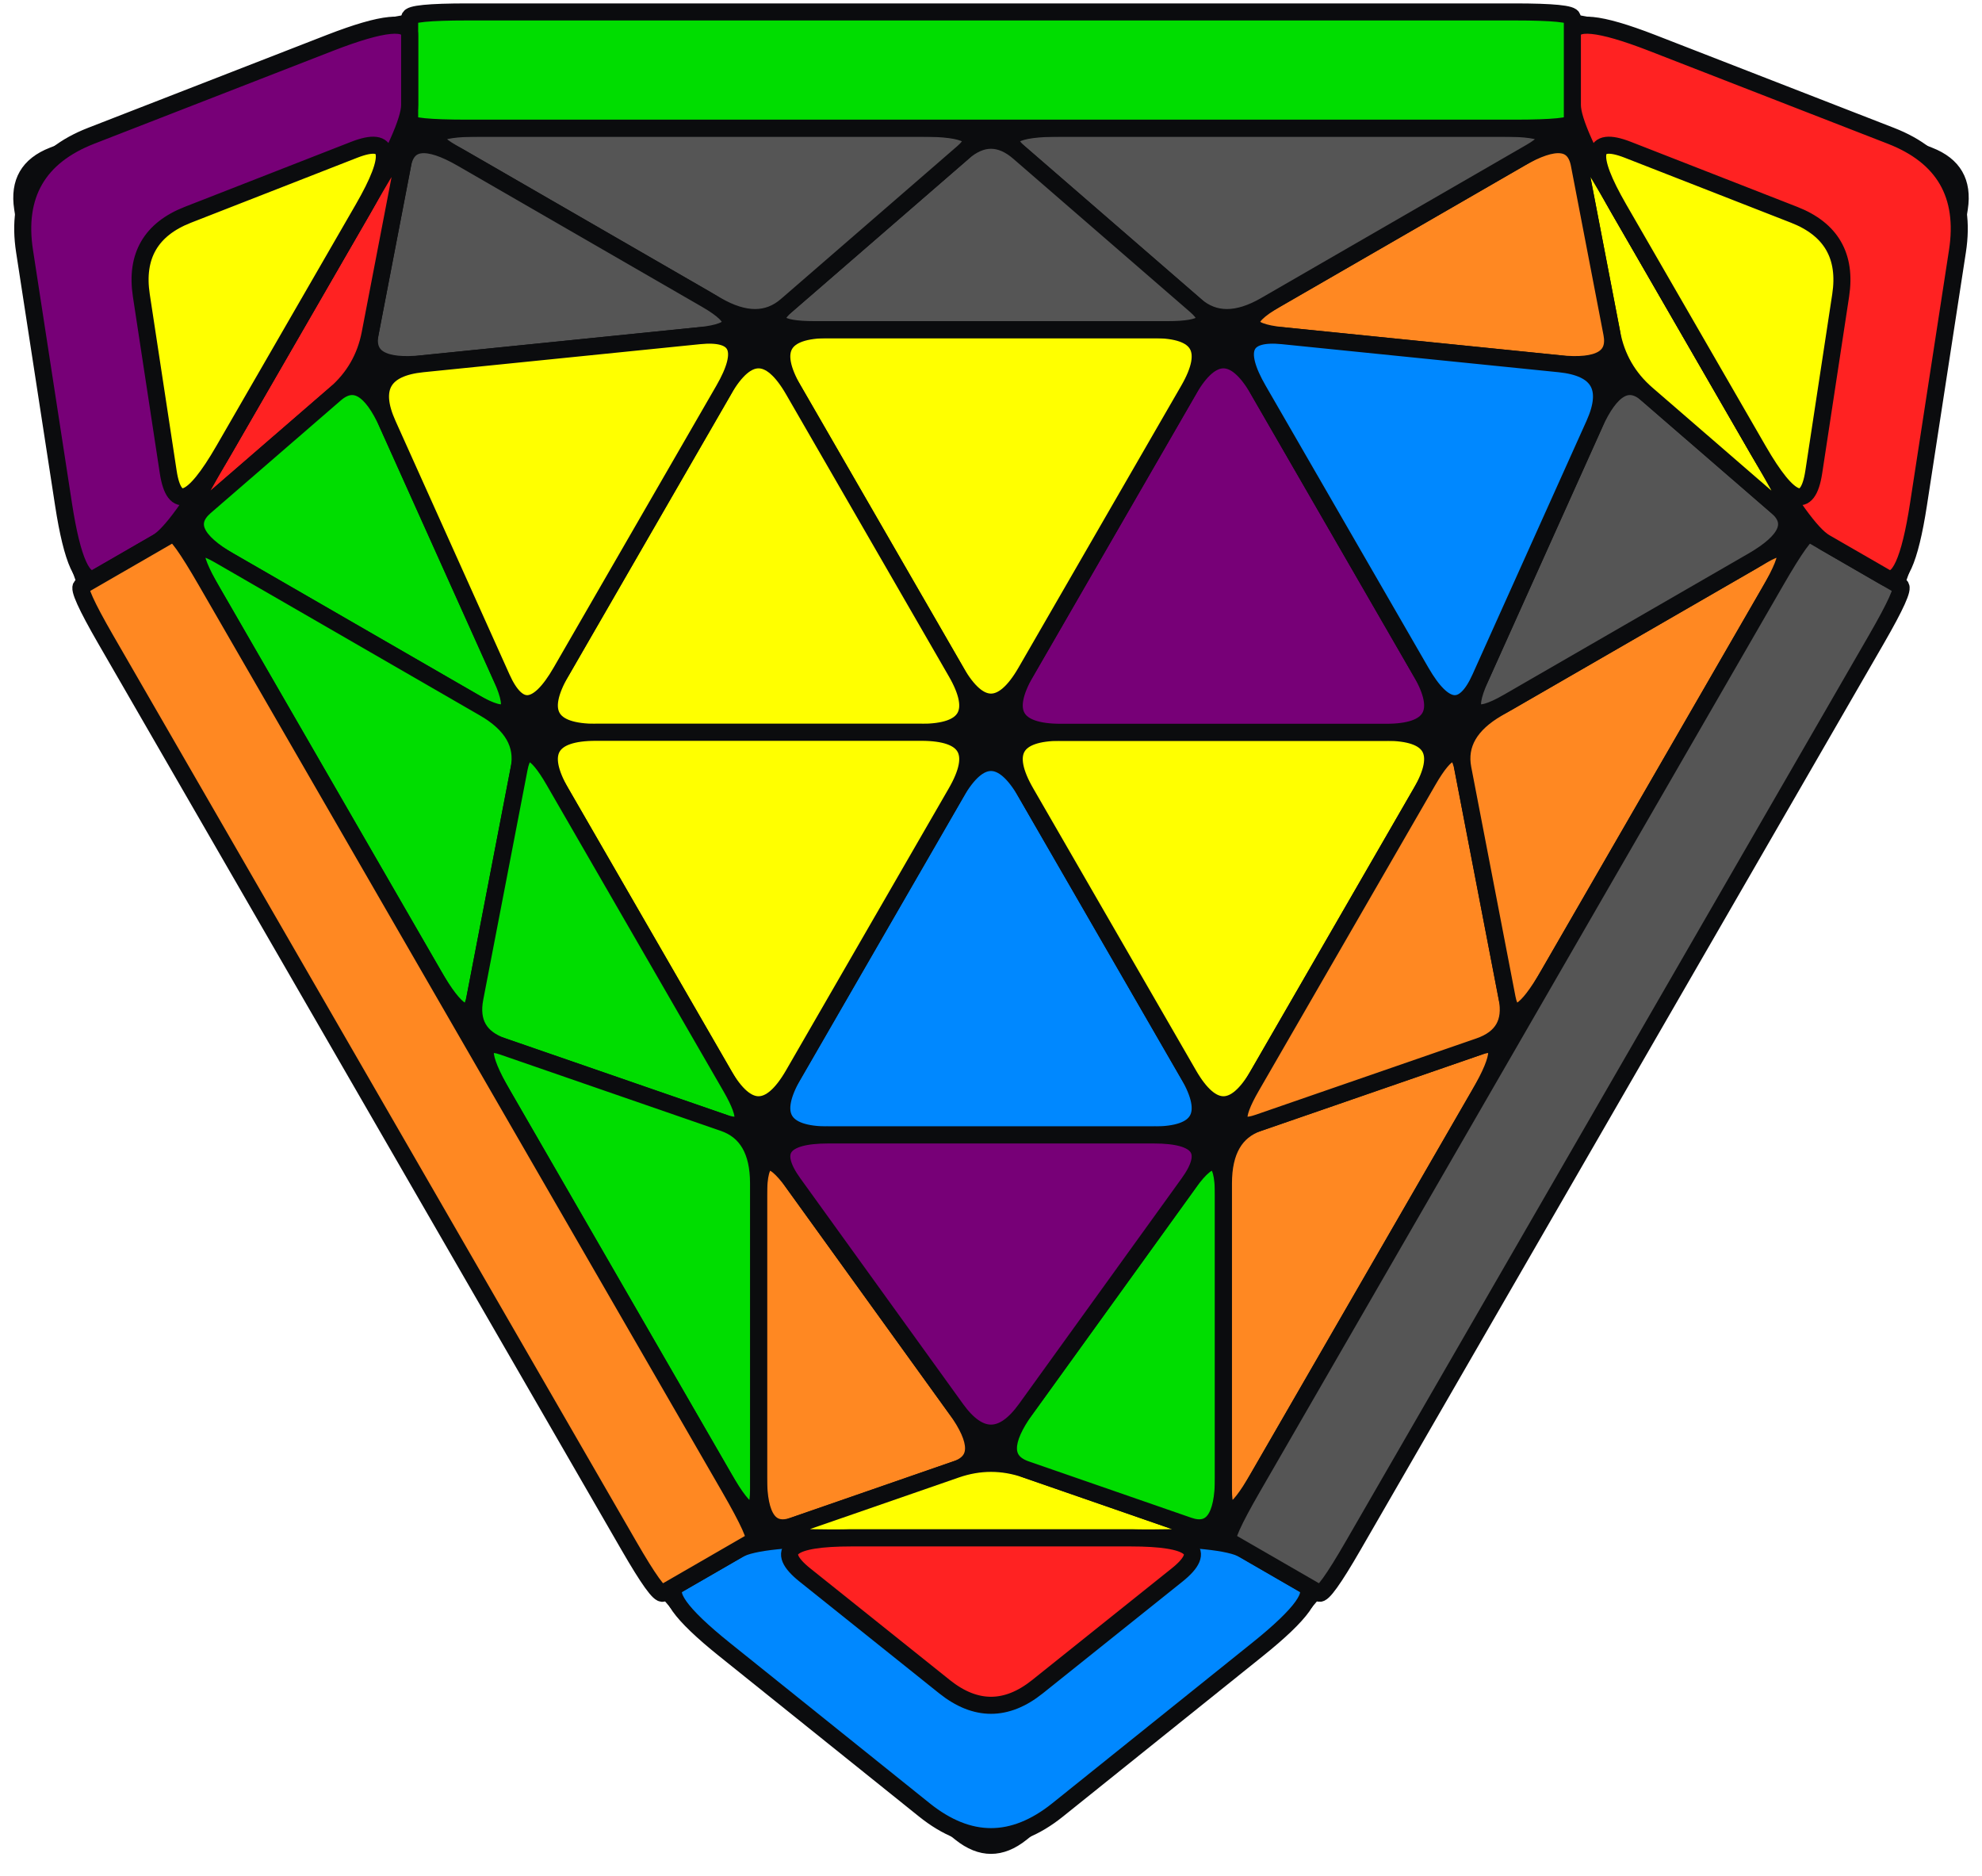
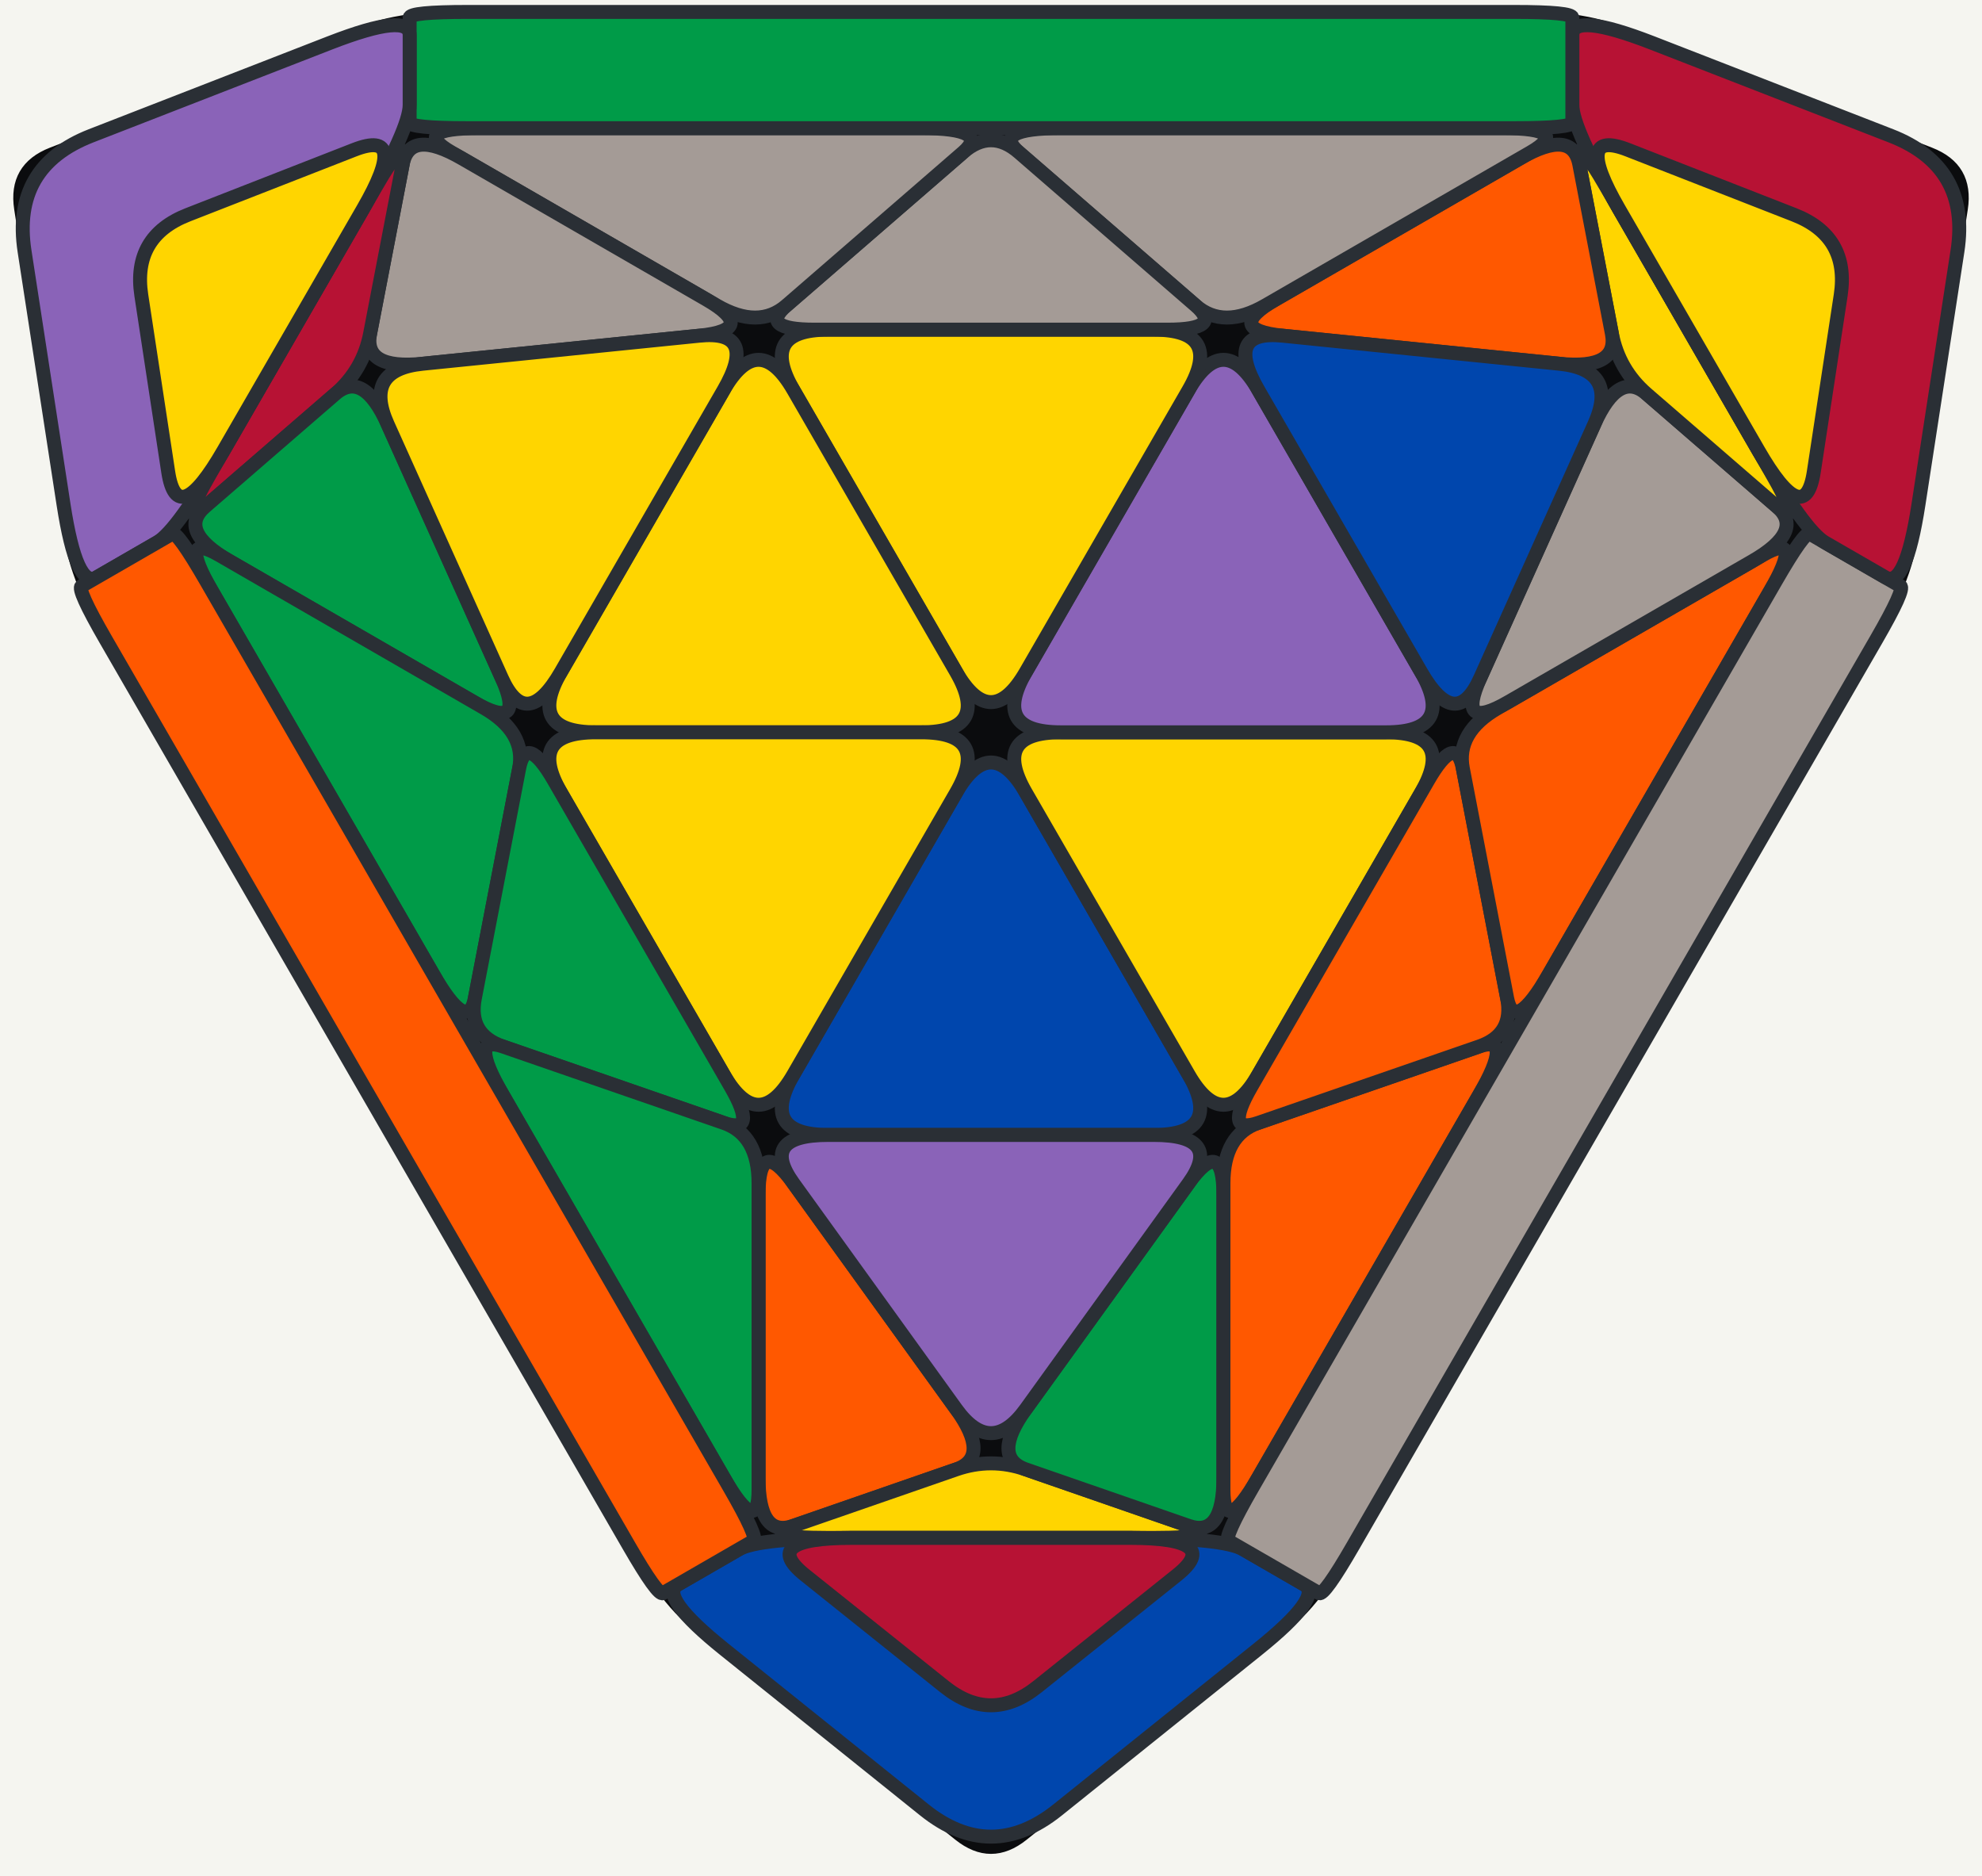
<svg xmlns="http://www.w3.org/2000/svg" viewBox="-12.79 -9.45 25.58 24.2" role="img" aria-label="TCP C4 Triangle combination and permutation, FTO 2-Look L3T case diagram">
+   <rect x="-14.79" y="-11.45" width="29.58" height="28.2" fill="#f5f5f0" rx="2.5" />
  <path d="M-3.869 11.491L-0.430 14.251Q0.000 14.596,0.430 14.251L3.869 11.491 L0.430 14.251L3.869 11.491Q4.299 11.146,5.049 9.847L11.052 -0.550 L5.049 9.847L11.052 -0.550Q11.802 -1.850,11.886 -2.395L12.557 -6.753 L11.886 -2.395L12.557 -6.753Q12.641 -7.298,12.127 -7.498L8.017 -9.096 L12.127 -7.498L8.017 -9.096Q7.503 -9.296,6.003 -9.296L-6.003 -9.296 L6.003 -9.296L-6.003 -9.296Q-7.503 -9.296,-8.017 -9.096L-12.127 -7.498 L-8.017 -9.096L-12.127 -7.498Q-12.641 -7.298,-12.557 -6.753L-11.886 -2.395 L-12.557 -6.753L-11.886 -2.395Q-11.802 -1.850,-11.052 -0.550L-5.049 9.847 L-11.052 -0.550L-5.049 9.847Q-4.299 11.146,-3.869 11.491L-0.430 14.251Z" fill="#0b0c0e" stroke="#0b0c0e" stroke-width="0.1" stroke-linejoin="round" />
-   <path d="M-0.450 0.779L-2.550 4.417Q-3.000 5.196,-2.100 5.196L2.100 5.196 L-2.100 5.196L2.100 5.196Q3.000 5.196,2.550 4.417L0.450 0.779 L2.550 4.417L0.450 0.779Q0.000 0.000,-0.450 0.779L-2.550 4.417Z" fill="#08f" stroke="#0b0c0e" stroke-width="0.22" stroke-linejoin="round" />
-   <path d="M-3.000 5.976L-3.000 9.616Q-3.000 10.396,-2.550 10.240L-0.450 9.512 L-2.550 10.240L-0.450 9.512Q0.000 9.356,-0.450 8.732L-2.550 5.820 L-0.450 8.732L-2.550 5.820Q-3.000 5.196,-3.000 5.976L-3.000 9.616Z" fill="#f82" stroke="#0b0c0e" stroke-width="0.22" stroke-linejoin="round" />
-   <path d="M-2.100 10.396L2.100 10.396Q3.000 10.396,2.550 10.240L0.450 9.512 L2.550 10.240L0.450 9.512Q0.000 9.356,-0.450 9.512L-2.550 10.240 L-0.450 9.512L-2.550 10.240Q-3.000 10.396,-2.100 10.396L2.100 10.396Z" fill="#ff0" stroke="#0b0c0e" stroke-width="0.22" stroke-linejoin="round" />
-   <path d="M3.000 9.616L3.000 5.976Q3.000 5.196,2.550 5.820L0.450 8.732 L2.550 5.820L0.450 8.732Q0.000 9.356,0.450 9.512L2.550 10.240 L0.450 9.512L2.550 10.240Q3.000 10.396,3.000 9.616L3.000 5.976Z" fill="#0d0" stroke="#0b0c0e" stroke-width="0.22" stroke-linejoin="round" />
-   <path d="M2.100 5.196L-2.100 5.196Q-3.000 5.196,-2.550 5.820L-0.450 8.732 L-2.550 5.820L-0.450 8.732Q0.000 9.356,0.450 8.732L2.550 5.820 L0.450 8.732L2.550 5.820Q3.000 5.196,2.100 5.196L-2.100 5.196Z" fill="#707" stroke="#0b0c0e" stroke-width="0.22" stroke-linejoin="round" />
-   <path d="M0.450 0.779L2.550 4.417Q3.000 5.196,3.450 4.417L5.550 0.779 L3.450 4.417L5.550 0.779Q6.000 0.000,5.100 0.000L0.900 0.000 L5.100 0.000L0.900 0.000Q0.000 0.000,0.450 0.779L2.550 4.417Z" fill="#ff0" stroke="#0b0c0e" stroke-width="0.22" stroke-linejoin="round" />
-   <path d="M3.000 5.820L3.000 9.772Q3.000 10.396,3.450 9.616L6.301 4.678 L3.450 9.616L6.301 4.678Q6.752 3.898,6.301 4.054L3.450 5.040 L6.301 4.054L3.450 5.040Q3.000 5.196,3.000 5.820L3.000 9.772Z" fill="#f82" stroke="#0b0c0e" stroke-width="0.22" stroke-linejoin="round" />
-   <path d="M5.640 0.624L3.360 4.573Q3.000 5.196,3.450 5.040L6.301 4.054 L3.450 5.040L6.301 4.054Q6.752 3.898,6.661 3.430L6.090 0.468 L6.661 3.430L6.090 0.468Q6.000 0.000,5.640 0.624L3.360 4.573Z" fill="#f82" stroke="#0b0c0e" stroke-width="0.22" stroke-linejoin="round" />
-   <path d="M6.090 0.468L6.661 3.430Q6.752 3.898,7.202 3.118L10.053 -1.820 L7.202 3.118L10.053 -1.820Q10.503 -2.600,9.963 -2.288L6.540 -0.312 L9.963 -2.288L6.540 -0.312Q6.000 0.000,6.090 0.468L6.661 3.430Z" fill="#f82" stroke="#0b0c0e" stroke-width="0.22" stroke-linejoin="round" />
-   <path d="M-3.260 10.546L-4.039 10.996Q-4.299 11.146,-3.439 11.836L-0.860 13.906 L-3.439 11.836L-0.860 13.906Q0.000 14.596,0.860 13.906L3.439 11.836 L0.860 13.906L3.439 11.836Q4.299 11.146,4.039 10.996L3.260 10.546 L4.039 10.996L3.260 10.546Q3.000 10.396,1.800 10.396L-1.800 10.396 L1.800 10.396L-1.800 10.396Q-3.000 10.396,-3.260 10.546L-4.039 10.996Z" fill="#08f" stroke="#0b0c0e" stroke-width="0.22" stroke-linejoin="round" />
-   <path d="M-2.400 10.876L-0.600 12.316Q0.000 12.796,0.600 12.316L2.400 10.876 L0.600 12.316L2.400 10.876Q3.000 10.396,1.800 10.396L-1.800 10.396 L1.800 10.396L-1.800 10.396Q-3.000 10.396,-2.400 10.876L-0.600 12.316Z" fill="#f22" stroke="#0b0c0e" stroke-width="0.22" stroke-linejoin="round" />
-   <path d="M3.065 10.434L4.234 11.109Q4.299 11.146,4.674 10.496L11.427 -1.200 L4.674 10.496L11.427 -1.200Q11.802 -1.850,11.737 -1.887L10.568 -2.562 L11.737 -1.887L10.568 -2.562Q10.503 -2.600,10.128 -1.950L3.375 9.746 L10.128 -1.950L3.375 9.746Q3.000 10.396,3.065 10.434L4.234 11.109Z" fill="#555" stroke="#0b0c0e" stroke-width="0.22" stroke-linejoin="round" />
-   <path d="M0.900 0.000L5.100 0.000Q6.000 0.000,5.550 -0.779L3.450 -4.417 L5.550 -0.779L3.450 -4.417Q3.000 -5.196,2.550 -4.417L0.450 -0.779 L2.550 -4.417L0.450 -0.779Q-0.000 -0.000,0.900 0.000L5.100 0.000Z" fill="#707" stroke="#0b0c0e" stroke-width="0.22" stroke-linejoin="round" />
-   <path d="M6.675 -0.390L9.828 -2.210Q10.503 -2.600,10.143 -2.912L8.463 -4.366 L10.143 -2.912L8.463 -4.366Q8.103 -4.678,7.787 -3.976L6.315 -0.702 L7.787 -3.976L6.315 -0.702Q6.000 0.000,6.675 -0.390L9.828 -2.210Z" fill="#555" stroke="#0b0c0e" stroke-width="0.22" stroke-linejoin="round" />
-   <path d="M10.053 -3.379L7.953 -7.017Q7.503 -7.796,7.593 -7.328L8.013 -5.146 L7.593 -7.328L8.013 -5.146Q8.103 -4.678,8.463 -4.366L10.143 -2.912 L8.463 -4.366L10.143 -2.912Q10.503 -2.600,10.053 -3.379L7.953 -7.017Z" fill="#ff0" stroke="#0b0c0e" stroke-width="0.22" stroke-linejoin="round" />
-   <path d="M6.828 -7.406L3.675 -5.586Q3.000 -5.196,3.765 -5.118L7.337 -4.756 L3.765 -5.118L7.337 -4.756Q8.103 -4.678,8.013 -5.146L7.593 -7.328 L8.013 -5.146L7.593 -7.328Q7.503 -7.796,6.828 -7.406L3.675 -5.586Z" fill="#f82" stroke="#0b0c0e" stroke-width="0.22" stroke-linejoin="round" />
-   <path d="M3.450 -4.417L5.550 -0.779Q6.000 0.000,6.315 -0.702L7.787 -3.976 L6.315 -0.702L7.787 -3.976Q8.103 -4.678,7.337 -4.756L3.765 -5.118 L7.337 -4.756L3.765 -5.118Q3.000 -5.196,3.450 -4.417L5.550 -0.779Z" fill="#08f" stroke="#0b0c0e" stroke-width="0.22" stroke-linejoin="round" />
-   <path d="M0.450 -0.779L2.550 -4.417Q3.000 -5.196,2.100 -5.196L-2.100 -5.196 L2.100 -5.196L-2.100 -5.196Q-3.000 -5.196,-2.550 -4.417L-0.450 -0.779 L-2.550 -4.417L-0.450 -0.779Q-0.000 -0.000,0.450 -0.779L2.550 -4.417Z" fill="#ff0" stroke="#0b0c0e" stroke-width="0.22" stroke-linejoin="round" />
-   <path d="M3.540 -5.508L6.963 -7.484Q7.503 -7.796,6.603 -7.796L0.900 -7.796 L6.603 -7.796L0.900 -7.796Q0.000 -7.796,0.360 -7.484L2.640 -5.508 L0.360 -7.484L2.640 -5.508Q3.000 -5.196,3.540 -5.508L6.963 -7.484Z" fill="#555" stroke="#0b0c0e" stroke-width="0.22" stroke-linejoin="round" />
-   <path d="M-2.280 -5.196L2.280 -5.196Q3.000 -5.196,2.640 -5.508L0.360 -7.484 L2.640 -5.508L0.360 -7.484Q0.000 -7.796,-0.360 -7.484L-2.640 -5.508 L-0.360 -7.484L-2.640 -5.508Q-3.000 -5.196,-2.280 -5.196L2.280 -5.196Z" fill="#555" stroke="#0b0c0e" stroke-width="0.22" stroke-linejoin="round" />
-   <path d="M-2.640 -5.508L-0.360 -7.484Q0.000 -7.796,-0.900 -7.796L-6.603 -7.796 L-0.900 -7.796L-6.603 -7.796Q-7.503 -7.796,-6.963 -7.484L-3.540 -5.508 L-6.963 -7.484L-3.540 -5.508Q-3.000 -5.196,-2.640 -5.508L-0.360 -7.484Z" fill="#555" stroke="#0b0c0e" stroke-width="0.22" stroke-linejoin="round" />
-   <path d="M10.763 -2.450L11.543 -2.000Q11.802 -1.850,11.970 -2.940L12.473 -6.208 L11.970 -2.940L12.473 -6.208Q12.641 -7.298,11.613 -7.698L8.531 -8.897 L11.613 -7.698L8.531 -8.897Q7.503 -9.296,7.503 -8.996L7.503 -8.096 L7.503 -8.996L7.503 -8.096Q7.503 -7.796,8.103 -6.757L9.903 -3.639 L8.103 -6.757L9.903 -3.639Q10.503 -2.600,10.763 -2.450L11.543 -2.000Z" fill="#f22" stroke="#0b0c0e" stroke-width="0.22" stroke-linejoin="round" />
-   <path d="M10.619 -3.360L10.966 -5.638Q11.082 -6.398,10.366 -6.678L8.219 -7.517 L10.366 -6.678L8.219 -7.517Q7.503 -7.796,8.103 -6.757L9.903 -3.639 L8.103 -6.757L9.903 -3.639Q10.503 -2.600,10.619 -3.360L10.966 -5.638Z" fill="#ff0" stroke="#0b0c0e" stroke-width="0.22" stroke-linejoin="round" />
-   <path d="M7.503 -7.871L7.503 -9.221Q7.503 -9.296,6.753 -9.296L-6.753 -9.296 L6.753 -9.296L-6.753 -9.296Q-7.503 -9.296,-7.503 -9.221L-7.503 -7.871 L-7.503 -9.221L-7.503 -7.871Q-7.503 -7.796,-6.753 -7.796L6.753 -7.796 L-6.753 -7.796L6.753 -7.796Q7.503 -7.796,7.503 -7.871L7.503 -9.221Z" fill="#0d0" stroke="#0b0c0e" stroke-width="0.22" stroke-linejoin="round" />
-   <path d="M-0.450 -0.779L-2.550 -4.417Q-3.000 -5.196,-3.450 -4.417L-5.550 -0.779 L-3.450 -4.417L-5.550 -0.779Q-6.000 0.000,-5.100 0.000L-0.900 0.000 L-5.100 0.000L-0.900 0.000Q0.000 0.000,-0.450 -0.779L-2.550 -4.417Z" fill="#ff0" stroke="#0b0c0e" stroke-width="0.22" stroke-linejoin="round" />
-   <path d="M-3.675 -5.586L-6.828 -7.406Q-7.503 -7.796,-7.593 -7.328L-8.013 -5.146 L-7.593 -7.328L-8.013 -5.146Q-8.103 -4.678,-7.337 -4.756L-3.765 -5.118 L-7.337 -4.756L-3.765 -5.118Q-3.000 -5.196,-3.675 -5.586L-6.828 -7.406Z" fill="#555" stroke="#0b0c0e" stroke-width="0.22" stroke-linejoin="round" />
-   <path d="M-7.953 -7.017L-10.053 -3.379Q-10.503 -2.600,-10.143 -2.912L-8.463 -4.366 L-10.143 -2.912L-8.463 -4.366Q-8.103 -4.678,-8.013 -5.146L-7.593 -7.328 L-8.013 -5.146L-7.593 -7.328Q-7.503 -7.796,-7.953 -7.017L-10.053 -3.379Z" fill="#f22" stroke="#0b0c0e" stroke-width="0.22" stroke-linejoin="round" />
-   <path d="M-9.828 -2.210L-6.675 -0.390Q-6.000 0.000,-6.315 -0.702L-7.787 -3.976 L-6.315 -0.702L-7.787 -3.976Q-8.103 -4.678,-8.463 -4.366L-10.143 -2.912 L-8.463 -4.366L-10.143 -2.912Q-10.503 -2.600,-9.828 -2.210L-6.675 -0.390Z" fill="#0d0" stroke="#0b0c0e" stroke-width="0.22" stroke-linejoin="round" />
-   <path d="M-5.550 -0.779L-3.450 -4.417Q-3.000 -5.196,-3.765 -5.118L-7.337 -4.756 L-3.765 -5.118L-7.337 -4.756Q-8.103 -4.678,-7.787 -3.976L-6.315 -0.702 L-7.787 -3.976L-6.315 -0.702Q-6.000 0.000,-5.550 -0.779L-3.450 -4.417Z" fill="#ff0" stroke="#0b0c0e" stroke-width="0.22" stroke-linejoin="round" />
-   <path d="M-0.900 0.000L-5.100 0.000Q-6.000 0.000,-5.550 0.779L-3.450 4.417 L-5.550 0.779L-3.450 4.417Q-3.000 5.196,-2.550 4.417L-0.450 0.779 L-2.550 4.417L-0.450 0.779Q0.000 0.000,-0.900 0.000L-5.100 0.000Z" fill="#ff0" stroke="#0b0c0e" stroke-width="0.22" stroke-linejoin="round" />
-   <path d="M-6.540 -0.312L-9.963 -2.288Q-10.503 -2.600,-10.053 -1.820L-7.202 3.118 L-10.053 -1.820L-7.202 3.118Q-6.752 3.898,-6.661 3.430L-6.090 0.468 L-6.661 3.430L-6.090 0.468Q-6.000 0.000,-6.540 -0.312L-9.963 -2.288Z" fill="#0d0" stroke="#0b0c0e" stroke-width="0.22" stroke-linejoin="round" />
-   <path d="M-3.360 4.573L-5.640 0.624Q-6.000 0.000,-6.090 0.468L-6.661 3.430 L-6.090 0.468L-6.661 3.430Q-6.752 3.898,-6.301 4.054L-3.450 5.040 L-6.301 4.054L-3.450 5.040Q-3.000 5.196,-3.360 4.573L-5.640 0.624Z" fill="#0d0" stroke="#0b0c0e" stroke-width="0.22" stroke-linejoin="round" />
-   <path d="M-3.450 5.040L-6.301 4.054Q-6.752 3.898,-6.301 4.678L-3.450 9.616 L-6.301 4.678L-3.450 9.616Q-3.000 10.396,-3.000 9.772L-3.000 5.820 L-3.000 9.772L-3.000 5.820Q-3.000 5.196,-3.450 5.040L-6.301 4.054Z" fill="#0d0" stroke="#0b0c0e" stroke-width="0.22" stroke-linejoin="round" />
-   <path d="M-7.503 -8.096L-7.503 -8.996Q-7.503 -9.296,-8.531 -8.897L-11.613 -7.698 L-8.531 -8.897L-11.613 -7.698Q-12.641 -7.298,-12.473 -6.208L-11.970 -2.940 L-12.473 -6.208L-11.970 -2.940Q-11.802 -1.850,-11.543 -2.000L-10.763 -2.450 L-11.543 -2.000L-10.763 -2.450Q-10.503 -2.600,-9.903 -3.639L-8.103 -6.757 L-9.903 -3.639L-8.103 -6.757Q-7.503 -7.796,-7.503 -8.096L-7.503 -8.996Z" fill="#707" stroke="#0b0c0e" stroke-width="0.22" stroke-linejoin="round" />
-   <path d="M-8.219 -7.517L-10.366 -6.678Q-11.082 -6.398,-10.966 -5.638L-10.619 -3.360 L-10.966 -5.638L-10.619 -3.360Q-10.503 -2.600,-9.903 -3.639L-8.103 -6.757 L-9.903 -3.639L-8.103 -6.757Q-7.503 -7.796,-8.219 -7.517L-10.366 -6.678Z" fill="#ff0" stroke="#0b0c0e" stroke-width="0.22" stroke-linejoin="round" />
-   <path d="M-10.568 -2.562L-11.737 -1.887Q-11.802 -1.850,-11.427 -1.200L-4.674 10.496 L-11.427 -1.200L-4.674 10.496Q-4.299 11.146,-4.234 11.109L-3.065 10.434 L-4.234 11.109L-3.065 10.434Q-3.000 10.396,-3.375 9.746L-10.128 -1.950 L-3.375 9.746L-10.128 -1.950Q-10.503 -2.600,-10.568 -2.562L-11.737 -1.887Z" fill="#f82" stroke="#0b0c0e" stroke-width="0.22" stroke-linejoin="round" />
+   <path d="M-0.450 0.779L-2.550 4.417Q-3.000 5.196,-2.100 5.196L2.100 5.196 L-2.100 5.196L2.100 5.196Q3.000 5.196,2.550 4.417L0.450 0.779 L2.550 4.417L0.450 0.779Q0.000 0.000,-0.450 0.779L-2.550 4.417Z" fill="#0046ad" stroke="#2a2f35" stroke-width="0.18" stroke-linejoin="round" />
+   <path d="M-3.000 5.976L-3.000 9.616Q-3.000 10.396,-2.550 10.240L-0.450 9.512 L-2.550 10.240L-0.450 9.512Q0.000 9.356,-0.450 8.732L-2.550 5.820 L-0.450 8.732L-2.550 5.820Q-3.000 5.196,-3.000 5.976L-3.000 9.616Z" fill="#ff5800" stroke="#2a2f35" stroke-width="0.18" stroke-linejoin="round" />
+   <path d="M-2.100 10.396L2.100 10.396Q3.000 10.396,2.550 10.240L0.450 9.512 L2.550 10.240L0.450 9.512Q0.000 9.356,-0.450 9.512L-2.550 10.240 L-0.450 9.512L-2.550 10.240Q-3.000 10.396,-2.100 10.396L2.100 10.396Z" fill="#ffd500" stroke="#2a2f35" stroke-width="0.18" stroke-linejoin="round" />
+   <path d="M3.000 9.616L3.000 5.976Q3.000 5.196,2.550 5.820L0.450 8.732 L2.550 5.820L0.450 8.732Q0.000 9.356,0.450 9.512L2.550 10.240 L0.450 9.512L2.550 10.240Q3.000 10.396,3.000 9.616L3.000 5.976Z" fill="#009b48" stroke="#2a2f35" stroke-width="0.18" stroke-linejoin="round" />
+   <path d="M2.100 5.196L-2.100 5.196Q-3.000 5.196,-2.550 5.820L-0.450 8.732 L-2.550 5.820L-0.450 8.732Q0.000 9.356,0.450 8.732L2.550 5.820 L0.450 8.732L2.550 5.820Q3.000 5.196,2.100 5.196L-2.100 5.196Z" fill="#8a63b8" stroke="#2a2f35" stroke-width="0.18" stroke-linejoin="round" />
+   <path d="M0.450 0.779L2.550 4.417Q3.000 5.196,3.450 4.417L5.550 0.779 L3.450 4.417L5.550 0.779Q6.000 0.000,5.100 0.000L0.900 0.000 L5.100 0.000L0.900 0.000Q0.000 0.000,0.450 0.779L2.550 4.417Z" fill="#ffd500" stroke="#2a2f35" stroke-width="0.18" stroke-linejoin="round" />
+   <path d="M3.000 5.820L3.000 9.772Q3.000 10.396,3.450 9.616L6.301 4.678 L3.450 9.616L6.301 4.678Q6.752 3.898,6.301 4.054L3.450 5.040 L6.301 4.054L3.450 5.040Q3.000 5.196,3.000 5.820L3.000 9.772Z" fill="#ff5800" stroke="#2a2f35" stroke-width="0.18" stroke-linejoin="round" />
+   <path d="M5.640 0.624L3.360 4.573Q3.000 5.196,3.450 5.040L6.301 4.054 L3.450 5.040L6.301 4.054Q6.752 3.898,6.661 3.430L6.090 0.468 L6.661 3.430L6.090 0.468Q6.000 0.000,5.640 0.624L3.360 4.573Z" fill="#ff5800" stroke="#2a2f35" stroke-width="0.18" stroke-linejoin="round" />
+   <path d="M6.090 0.468L6.661 3.430Q6.752 3.898,7.202 3.118L10.053 -1.820 L7.202 3.118L10.053 -1.820Q10.503 -2.600,9.963 -2.288L6.540 -0.312 L9.963 -2.288L6.540 -0.312Q6.000 0.000,6.090 0.468L6.661 3.430Z" fill="#ff5800" stroke="#2a2f35" stroke-width="0.18" stroke-linejoin="round" />
+   <path d="M-3.260 10.546L-4.039 10.996Q-4.299 11.146,-3.439 11.836L-0.860 13.906 L-3.439 11.836L-0.860 13.906Q0.000 14.596,0.860 13.906L3.439 11.836 L0.860 13.906L3.439 11.836Q4.299 11.146,4.039 10.996L3.260 10.546 L4.039 10.996L3.260 10.546Q3.000 10.396,1.800 10.396L-1.800 10.396 L1.800 10.396L-1.800 10.396Q-3.000 10.396,-3.260 10.546L-4.039 10.996Z" fill="#0046ad" stroke="#2a2f35" stroke-width="0.18" stroke-linejoin="round" />
+   <path d="M-2.400 10.876L-0.600 12.316Q0.000 12.796,0.600 12.316L2.400 10.876 L0.600 12.316L2.400 10.876Q3.000 10.396,1.800 10.396L-1.800 10.396 L1.800 10.396L-1.800 10.396Q-3.000 10.396,-2.400 10.876L-0.600 12.316Z" fill="#b71234" stroke="#2a2f35" stroke-width="0.18" stroke-linejoin="round" />
+   <path d="M3.065 10.434L4.234 11.109Q4.299 11.146,4.674 10.496L11.427 -1.200 L4.674 10.496L11.427 -1.200Q11.802 -1.850,11.737 -1.887L10.568 -2.562 L11.737 -1.887L10.568 -2.562Q10.503 -2.600,10.128 -1.950L3.375 9.746 L10.128 -1.950L3.375 9.746Q3.000 10.396,3.065 10.434L4.234 11.109Z" fill="#a49b96" stroke="#2a2f35" stroke-width="0.18" stroke-linejoin="round" />
+   <path d="M0.900 0.000L5.100 0.000Q6.000 0.000,5.550 -0.779L3.450 -4.417 L5.550 -0.779L3.450 -4.417Q3.000 -5.196,2.550 -4.417L0.450 -0.779 L2.550 -4.417L0.450 -0.779Q-0.000 -0.000,0.900 0.000L5.100 0.000Z" fill="#8a63b8" stroke="#2a2f35" stroke-width="0.18" stroke-linejoin="round" />
+   <path d="M6.675 -0.390L9.828 -2.210Q10.503 -2.600,10.143 -2.912L8.463 -4.366 L10.143 -2.912L8.463 -4.366Q8.103 -4.678,7.787 -3.976L6.315 -0.702 L7.787 -3.976L6.315 -0.702Q6.000 0.000,6.675 -0.390L9.828 -2.210Z" fill="#a49b96" stroke="#2a2f35" stroke-width="0.18" stroke-linejoin="round" />
+   <path d="M10.053 -3.379L7.953 -7.017Q7.503 -7.796,7.593 -7.328L8.013 -5.146 L7.593 -7.328L8.013 -5.146Q8.103 -4.678,8.463 -4.366L10.143 -2.912 L8.463 -4.366L10.143 -2.912Q10.503 -2.600,10.053 -3.379L7.953 -7.017Z" fill="#ffd500" stroke="#2a2f35" stroke-width="0.18" stroke-linejoin="round" />
+   <path d="M6.828 -7.406L3.675 -5.586Q3.000 -5.196,3.765 -5.118L7.337 -4.756 L3.765 -5.118L7.337 -4.756Q8.103 -4.678,8.013 -5.146L7.593 -7.328 L8.013 -5.146L7.593 -7.328Q7.503 -7.796,6.828 -7.406L3.675 -5.586Z" fill="#ff5800" stroke="#2a2f35" stroke-width="0.18" stroke-linejoin="round" />
+   <path d="M3.450 -4.417L5.550 -0.779Q6.000 0.000,6.315 -0.702L7.787 -3.976 L6.315 -0.702L7.787 -3.976Q8.103 -4.678,7.337 -4.756L3.765 -5.118 L7.337 -4.756L3.765 -5.118Q3.000 -5.196,3.450 -4.417L5.550 -0.779Z" fill="#0046ad" stroke="#2a2f35" stroke-width="0.18" stroke-linejoin="round" />
+   <path d="M0.450 -0.779L2.550 -4.417Q3.000 -5.196,2.100 -5.196L-2.100 -5.196 L2.100 -5.196L-2.100 -5.196Q-3.000 -5.196,-2.550 -4.417L-0.450 -0.779 L-2.550 -4.417L-0.450 -0.779Q-0.000 -0.000,0.450 -0.779L2.550 -4.417Z" fill="#ffd500" stroke="#2a2f35" stroke-width="0.18" stroke-linejoin="round" />
+   <path d="M3.540 -5.508L6.963 -7.484Q7.503 -7.796,6.603 -7.796L0.900 -7.796 L6.603 -7.796L0.900 -7.796Q0.000 -7.796,0.360 -7.484L2.640 -5.508 L0.360 -7.484L2.640 -5.508Q3.000 -5.196,3.540 -5.508L6.963 -7.484Z" fill="#a49b96" stroke="#2a2f35" stroke-width="0.18" stroke-linejoin="round" />
+   <path d="M-2.280 -5.196L2.280 -5.196Q3.000 -5.196,2.640 -5.508L0.360 -7.484 L2.640 -5.508L0.360 -7.484Q0.000 -7.796,-0.360 -7.484L-2.640 -5.508 L-0.360 -7.484L-2.640 -5.508Q-3.000 -5.196,-2.280 -5.196L2.280 -5.196Z" fill="#a49b96" stroke="#2a2f35" stroke-width="0.18" stroke-linejoin="round" />
+   <path d="M-2.640 -5.508L-0.360 -7.484Q0.000 -7.796,-0.900 -7.796L-6.603 -7.796 L-0.900 -7.796L-6.603 -7.796Q-7.503 -7.796,-6.963 -7.484L-3.540 -5.508 L-6.963 -7.484L-3.540 -5.508Q-3.000 -5.196,-2.640 -5.508L-0.360 -7.484Z" fill="#a49b96" stroke="#2a2f35" stroke-width="0.18" stroke-linejoin="round" />
+   <path d="M10.763 -2.450L11.543 -2.000Q11.802 -1.850,11.970 -2.940L12.473 -6.208 L11.970 -2.940L12.473 -6.208Q12.641 -7.298,11.613 -7.698L8.531 -8.897 L11.613 -7.698L8.531 -8.897Q7.503 -9.296,7.503 -8.996L7.503 -8.096 L7.503 -8.996L7.503 -8.096Q7.503 -7.796,8.103 -6.757L9.903 -3.639 L8.103 -6.757L9.903 -3.639Q10.503 -2.600,10.763 -2.450L11.543 -2.000Z" fill="#b71234" stroke="#2a2f35" stroke-width="0.18" stroke-linejoin="round" />
+   <path d="M10.619 -3.360L10.966 -5.638Q11.082 -6.398,10.366 -6.678L8.219 -7.517 L10.366 -6.678L8.219 -7.517Q7.503 -7.796,8.103 -6.757L9.903 -3.639 L8.103 -6.757L9.903 -3.639Q10.503 -2.600,10.619 -3.360L10.966 -5.638Z" fill="#ffd500" stroke="#2a2f35" stroke-width="0.18" stroke-linejoin="round" />
+   <path d="M7.503 -7.871L7.503 -9.221Q7.503 -9.296,6.753 -9.296L-6.753 -9.296 L6.753 -9.296L-6.753 -9.296Q-7.503 -9.296,-7.503 -9.221L-7.503 -7.871 L-7.503 -9.221L-7.503 -7.871Q-7.503 -7.796,-6.753 -7.796L6.753 -7.796 L-6.753 -7.796L6.753 -7.796Q7.503 -7.796,7.503 -7.871L7.503 -9.221Z" fill="#009b48" stroke="#2a2f35" stroke-width="0.18" stroke-linejoin="round" />
+   <path d="M-0.450 -0.779L-2.550 -4.417Q-3.000 -5.196,-3.450 -4.417L-5.550 -0.779 L-3.450 -4.417L-5.550 -0.779Q-6.000 0.000,-5.100 0.000L-0.900 0.000 L-5.100 0.000L-0.900 0.000Q0.000 0.000,-0.450 -0.779L-2.550 -4.417Z" fill="#ffd500" stroke="#2a2f35" stroke-width="0.18" stroke-linejoin="round" />
+   <path d="M-3.675 -5.586L-6.828 -7.406Q-7.503 -7.796,-7.593 -7.328L-8.013 -5.146 L-7.593 -7.328L-8.013 -5.146Q-8.103 -4.678,-7.337 -4.756L-3.765 -5.118 L-7.337 -4.756L-3.765 -5.118Q-3.000 -5.196,-3.675 -5.586L-6.828 -7.406Z" fill="#a49b96" stroke="#2a2f35" stroke-width="0.18" stroke-linejoin="round" />
+   <path d="M-7.953 -7.017L-10.053 -3.379Q-10.503 -2.600,-10.143 -2.912L-8.463 -4.366 L-10.143 -2.912L-8.463 -4.366Q-8.103 -4.678,-8.013 -5.146L-7.593 -7.328 L-8.013 -5.146L-7.593 -7.328Q-7.503 -7.796,-7.953 -7.017L-10.053 -3.379Z" fill="#b71234" stroke="#2a2f35" stroke-width="0.18" stroke-linejoin="round" />
+   <path d="M-9.828 -2.210L-6.675 -0.390Q-6.000 0.000,-6.315 -0.702L-7.787 -3.976 L-6.315 -0.702L-7.787 -3.976Q-8.103 -4.678,-8.463 -4.366L-10.143 -2.912 L-8.463 -4.366L-10.143 -2.912Q-10.503 -2.600,-9.828 -2.210L-6.675 -0.390Z" fill="#009b48" stroke="#2a2f35" stroke-width="0.18" stroke-linejoin="round" />
+   <path d="M-5.550 -0.779L-3.450 -4.417Q-3.000 -5.196,-3.765 -5.118L-7.337 -4.756 L-3.765 -5.118L-7.337 -4.756Q-8.103 -4.678,-7.787 -3.976L-6.315 -0.702 L-7.787 -3.976L-6.315 -0.702Q-6.000 0.000,-5.550 -0.779L-3.450 -4.417Z" fill="#ffd500" stroke="#2a2f35" stroke-width="0.18" stroke-linejoin="round" />
+   <path d="M-0.900 0.000L-5.100 0.000Q-6.000 0.000,-5.550 0.779L-3.450 4.417 L-5.550 0.779L-3.450 4.417Q-3.000 5.196,-2.550 4.417L-0.450 0.779 L-2.550 4.417L-0.450 0.779Q0.000 0.000,-0.900 0.000L-5.100 0.000Z" fill="#ffd500" stroke="#2a2f35" stroke-width="0.18" stroke-linejoin="round" />
+   <path d="M-6.540 -0.312L-9.963 -2.288Q-10.503 -2.600,-10.053 -1.820L-7.202 3.118 L-10.053 -1.820L-7.202 3.118Q-6.752 3.898,-6.661 3.430L-6.090 0.468 L-6.661 3.430L-6.090 0.468Q-6.000 0.000,-6.540 -0.312L-9.963 -2.288Z" fill="#009b48" stroke="#2a2f35" stroke-width="0.18" stroke-linejoin="round" />
+   <path d="M-3.360 4.573L-5.640 0.624Q-6.000 0.000,-6.090 0.468L-6.661 3.430 L-6.090 0.468L-6.661 3.430Q-6.752 3.898,-6.301 4.054L-3.450 5.040 L-6.301 4.054L-3.450 5.040Q-3.000 5.196,-3.360 4.573L-5.640 0.624Z" fill="#009b48" stroke="#2a2f35" stroke-width="0.18" stroke-linejoin="round" />
+   <path d="M-3.450 5.040L-6.301 4.054Q-6.752 3.898,-6.301 4.678L-3.450 9.616 L-6.301 4.678L-3.450 9.616Q-3.000 10.396,-3.000 9.772L-3.000 5.820 L-3.000 9.772L-3.000 5.820Q-3.000 5.196,-3.450 5.040L-6.301 4.054Z" fill="#009b48" stroke="#2a2f35" stroke-width="0.18" stroke-linejoin="round" />
+   <path d="M-7.503 -8.096L-7.503 -8.996Q-7.503 -9.296,-8.531 -8.897L-11.613 -7.698 L-8.531 -8.897L-11.613 -7.698Q-12.641 -7.298,-12.473 -6.208L-11.970 -2.940 L-12.473 -6.208L-11.970 -2.940Q-11.802 -1.850,-11.543 -2.000L-10.763 -2.450 L-11.543 -2.000L-10.763 -2.450Q-10.503 -2.600,-9.903 -3.639L-8.103 -6.757 L-9.903 -3.639L-8.103 -6.757Q-7.503 -7.796,-7.503 -8.096L-7.503 -8.996Z" fill="#8a63b8" stroke="#2a2f35" stroke-width="0.18" stroke-linejoin="round" />
+   <path d="M-8.219 -7.517L-10.366 -6.678Q-11.082 -6.398,-10.966 -5.638L-10.619 -3.360 L-10.966 -5.638L-10.619 -3.360Q-10.503 -2.600,-9.903 -3.639L-8.103 -6.757 L-9.903 -3.639L-8.103 -6.757Q-7.503 -7.796,-8.219 -7.517L-10.366 -6.678Z" fill="#ffd500" stroke="#2a2f35" stroke-width="0.18" stroke-linejoin="round" />
+   <path d="M-10.568 -2.562L-11.737 -1.887Q-11.802 -1.850,-11.427 -1.200L-4.674 10.496 L-11.427 -1.200L-4.674 10.496Q-4.299 11.146,-4.234 11.109L-3.065 10.434 L-4.234 11.109L-3.065 10.434Q-3.000 10.396,-3.375 9.746L-10.128 -1.950 L-3.375 9.746L-10.128 -1.950Q-10.503 -2.600,-10.568 -2.562L-11.737 -1.887Z" fill="#ff5800" stroke="#2a2f35" stroke-width="0.18" stroke-linejoin="round" />
</svg>
